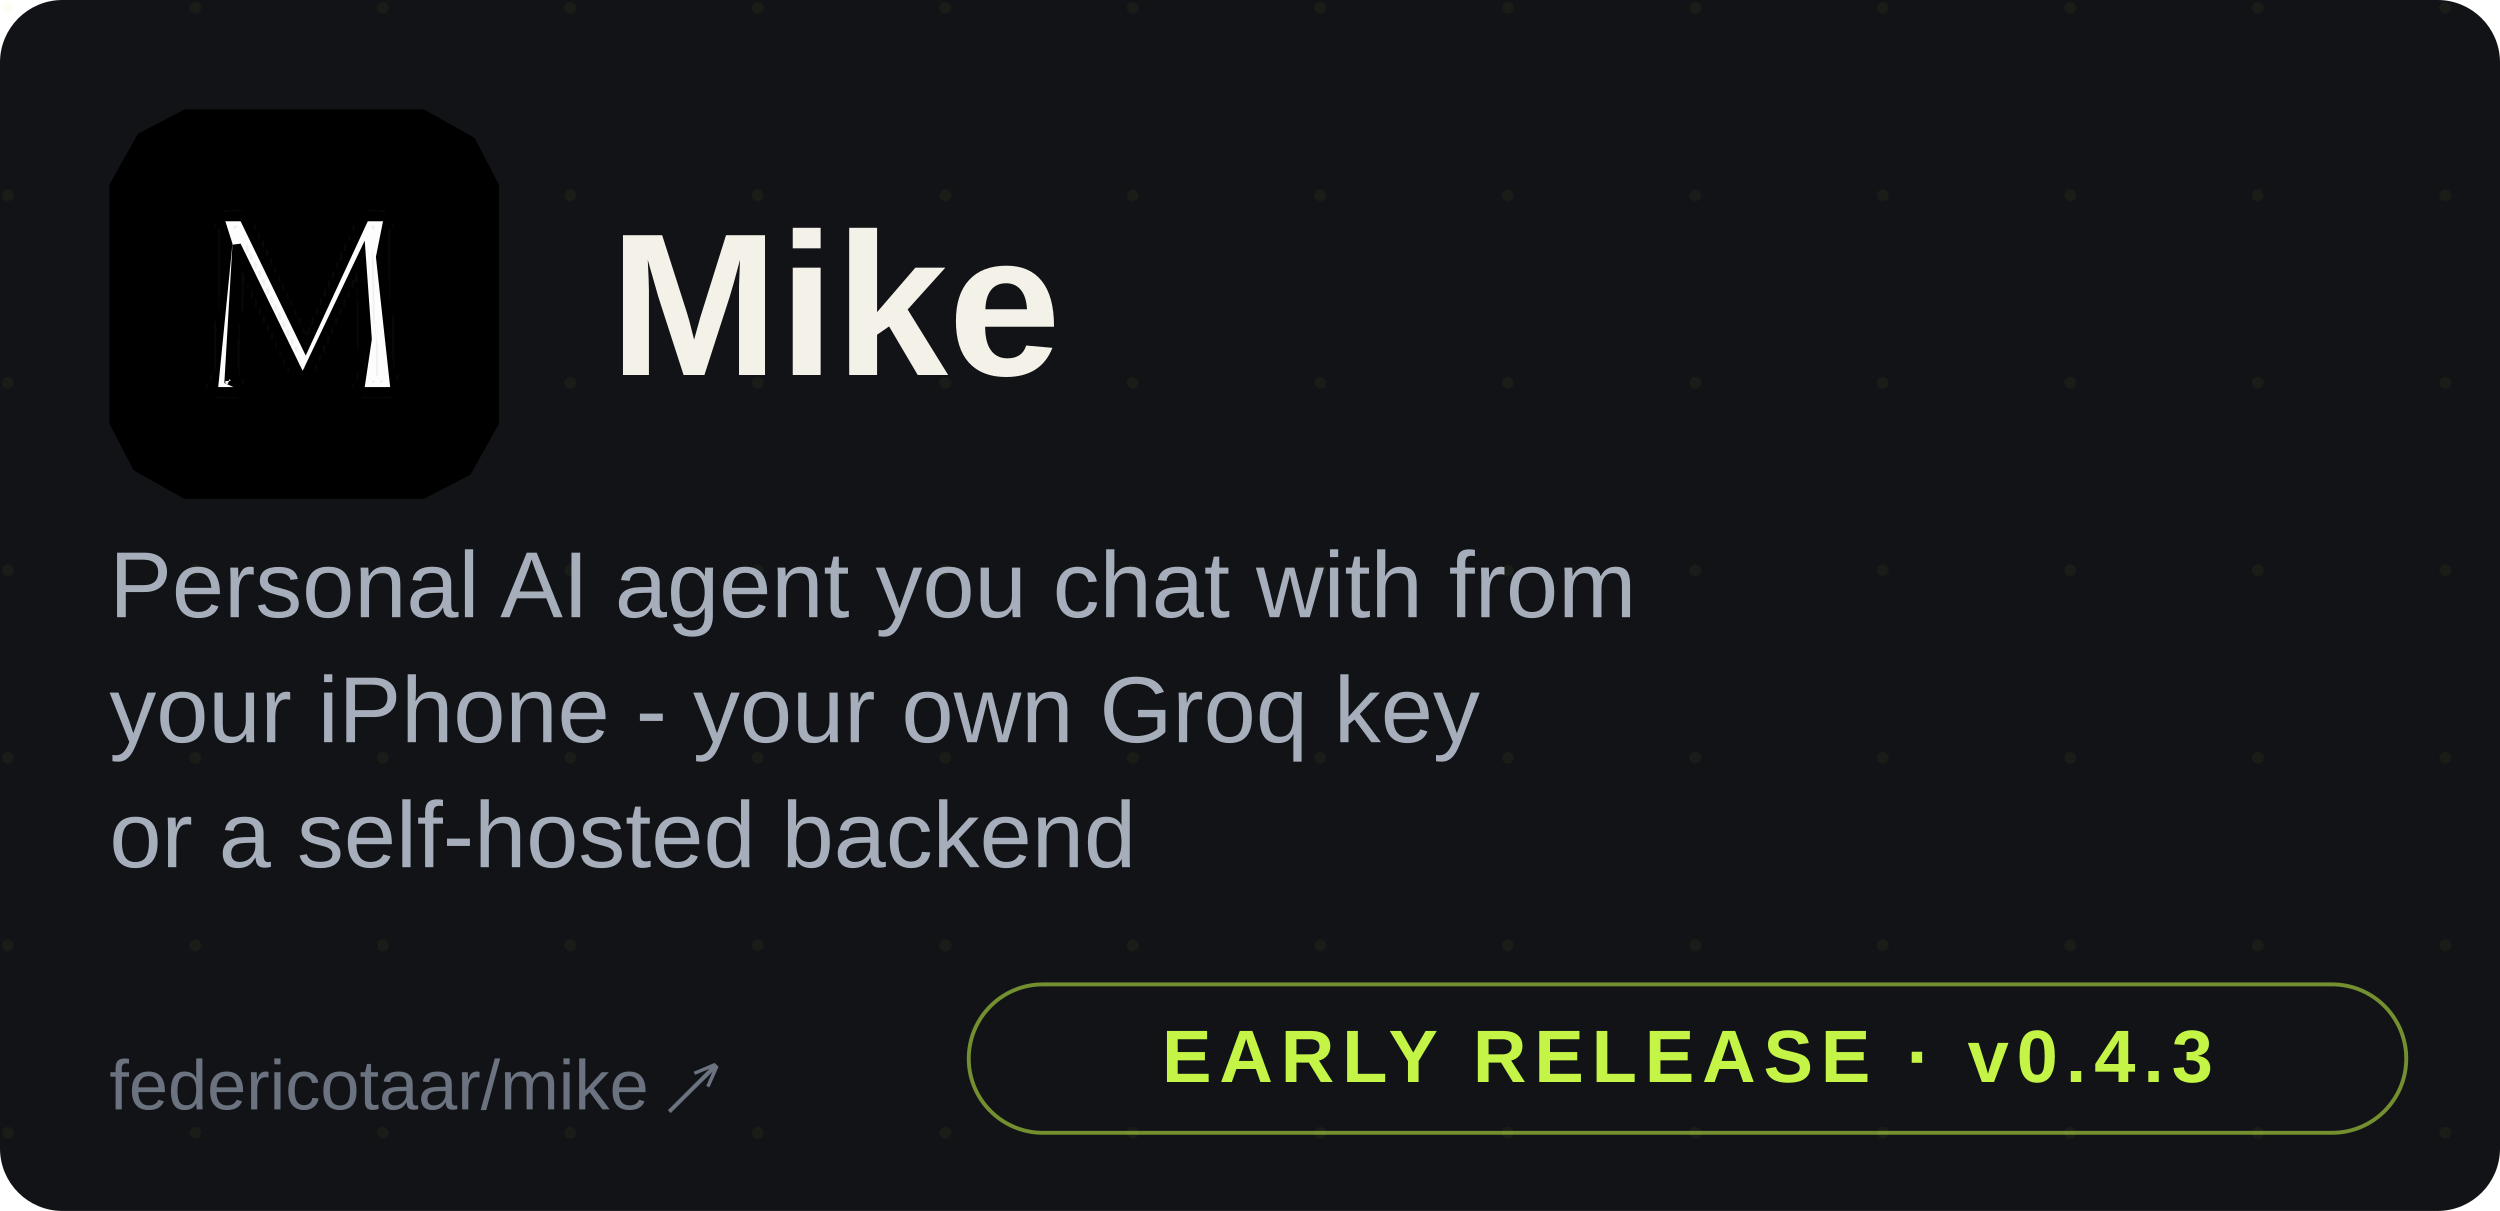
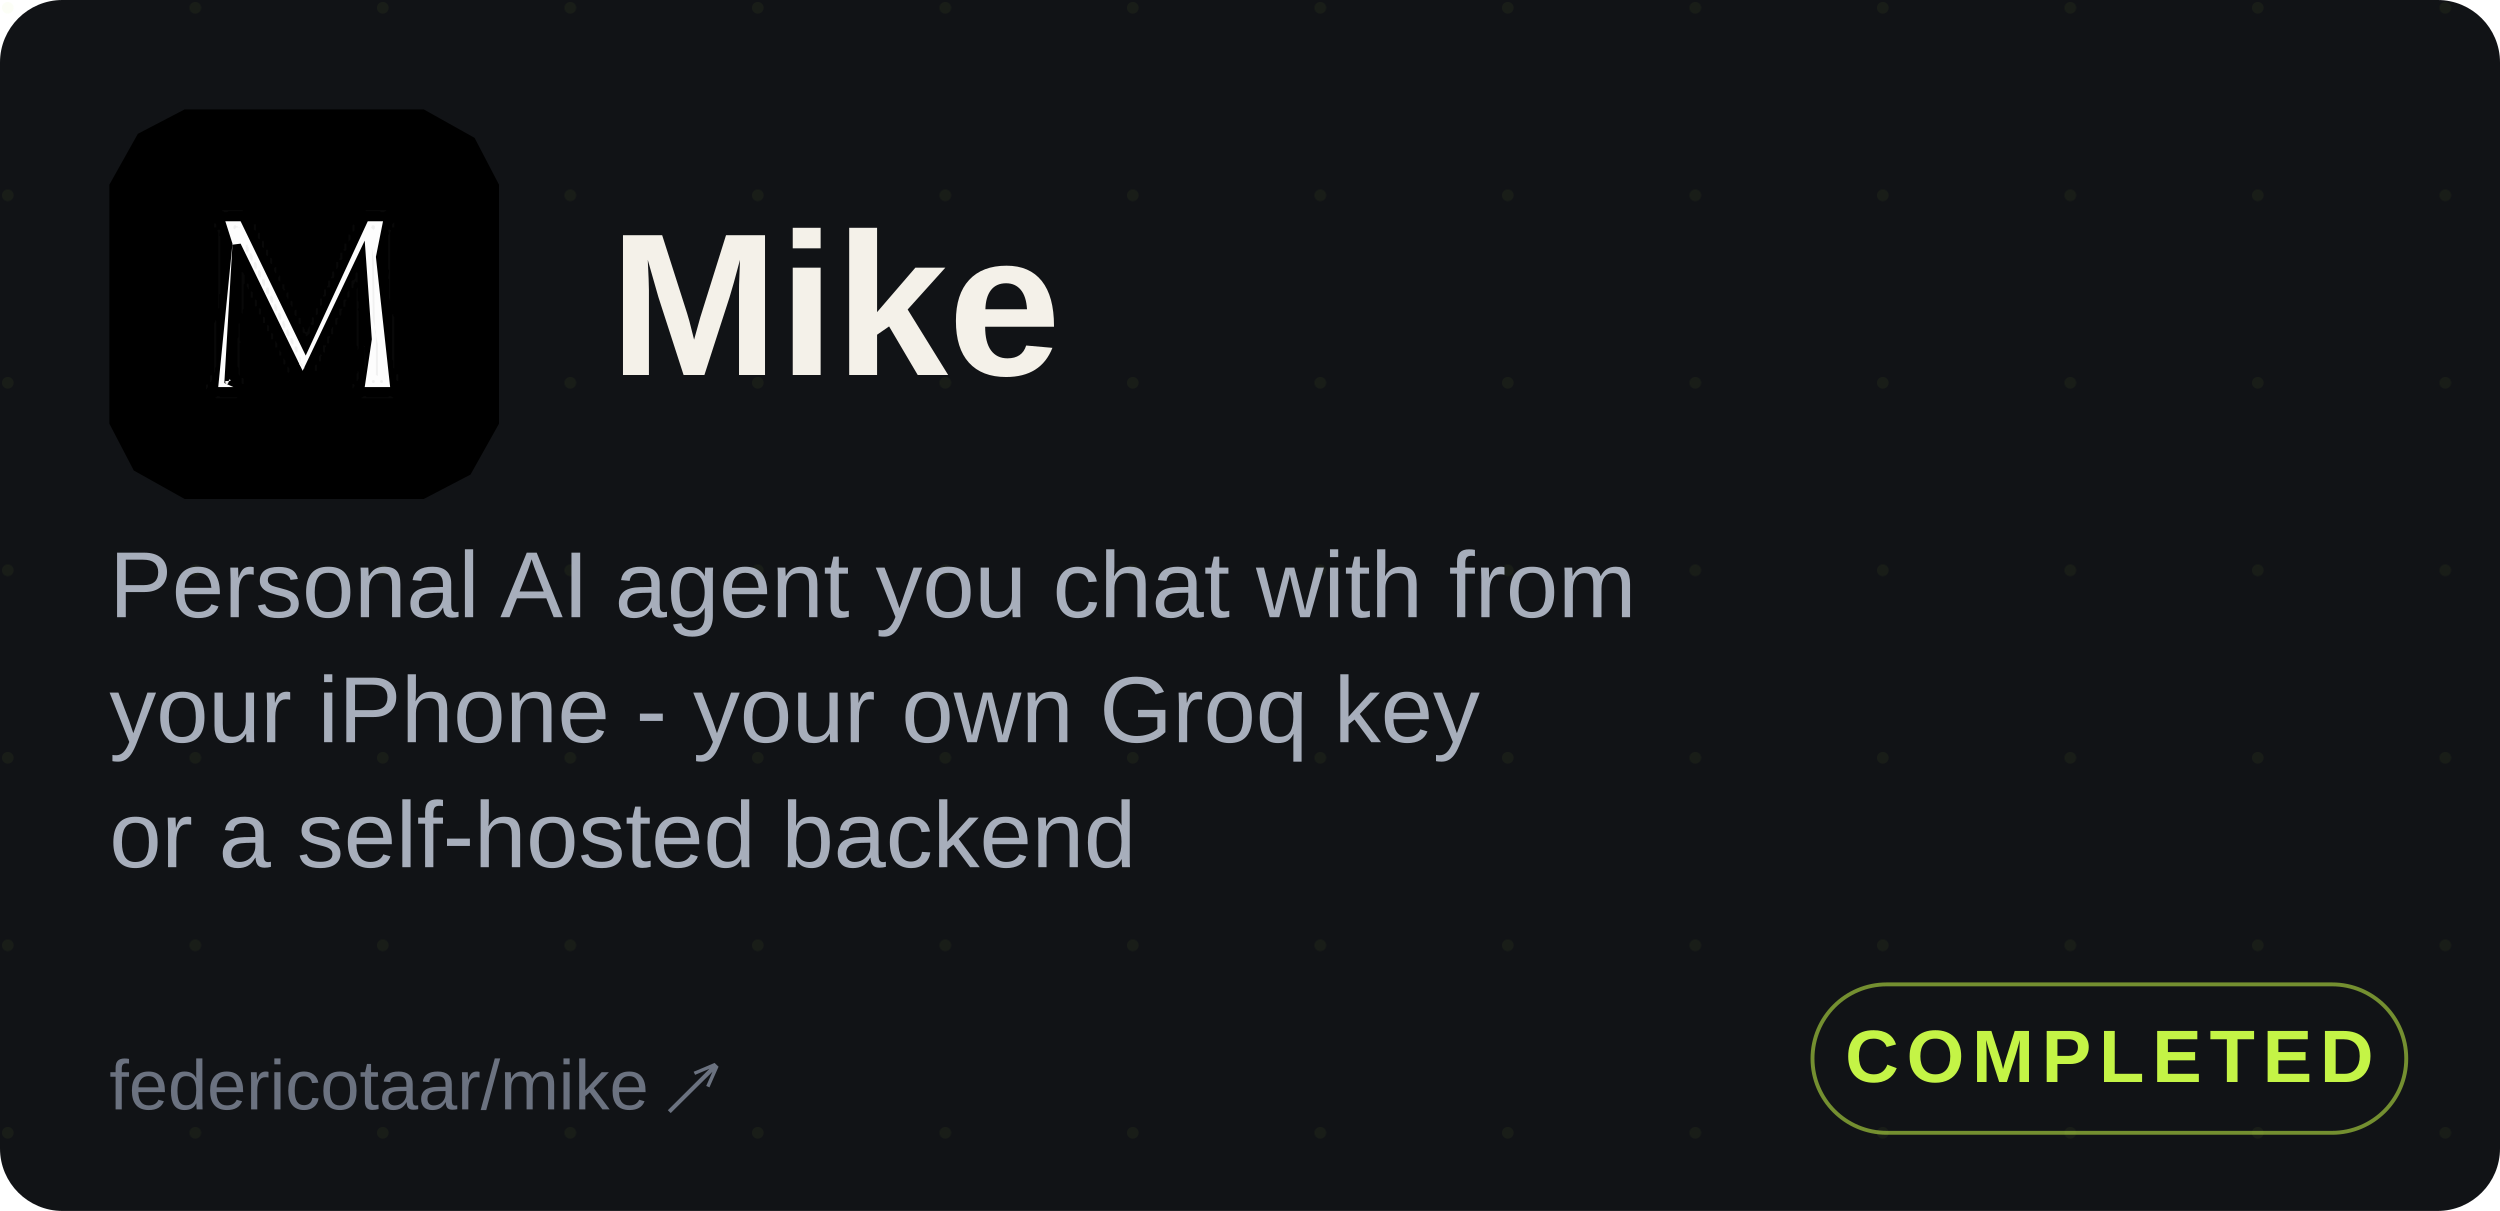
<svg xmlns="http://www.w3.org/2000/svg" width="640" height="310" viewBox="0 0 640 310">
  <style>
    .t { font-family: 'Segoe UI', 'Helvetica Neue', Arial, sans-serif; }
    .name { font-size: 52px; font-weight: 700; fill: #F4F1E9; }
    .desc { font-size: 24px; fill: #A7AEBB; }
    .pill { font-size: 19px; font-weight: 600; fill: #C4F446; letter-spacing: 2px; }
    .repo { font-size: 18px; fill: #6B7280; }
  </style>
  <defs>
    <pattern id="dots" width="48" height="48" patternUnits="userSpaceOnUse">
      <circle cx="2" cy="2" r="1.5" fill="#C4F446" opacity="0.05" />
    </pattern>
  </defs>
  <rect width="640" height="310" rx="16" fill="#111316" />
  <rect width="640" height="310" fill="url(#dots)" />
  <g transform="translate(28,28) scale(1.0417)">
    <path fill="#000000" d="M7.00,6.00 L0.00,18.50 L0.00,77.25 L6.00,88.75 L18.50,95.75 L77.25,95.75 L88.75,89.75 L95.75,77.25 L95.75,18.50 L89.75,7.00 L77.25,0.00 L18.50,0.00 Z" />
    <path fill="#000000" d="M61.75,70.75 L62.50,70.25 L63.00,70.25 L63.25,70.50 L68.50,70.50 L68.75,70.25 L69.25,70.25 L69.50,70.50 L69.75,70.50 L70.00,70.75 L70.00,71.00 L69.75,71.25 L62.00,71.25 L61.75,71.00 Z" />
    <path fill="#000000" d="M25.75,70.75 L26.00,70.50 L26.25,70.50 L26.50,70.25 L27.00,70.25 L27.25,70.50 L31.50,70.50 L31.75,70.75 L31.25,71.25 L26.25,71.25 Z" />
    <path fill="#000000" d="M33.75,67.75 L34.00,67.75 L34.25,68.00 L34.25,68.75 L34.00,69.00 L33.75,69.00 L33.25,68.50 L33.25,68.25 Z" />
    <path fill="#000000" d="M71.75,67.25 L72.00,67.25 L72.25,67.50 L72.25,68.50 L72.00,68.75 L71.75,68.75 L71.50,68.50 L71.50,67.50 Z" />
    <path fill="#000000" d="M59.75,67.25 L60.00,67.25 L60.50,67.75 L60.50,68.00 L60.25,68.25 L60.25,68.50 L60.00,68.75 L59.75,68.75 L59.50,68.50 L59.50,67.50 Z" />
    <path fill="#000000" d="M24.00,67.25 L24.50,67.75 L24.50,68.25 L24.25,68.50 L24.25,68.75 L24.00,69.00 L23.75,69.00 L23.50,68.75 L23.50,67.75 Z" />
    <path fill="#000000" d="M32.50,65.75 L32.75,65.75 L33.25,66.25 L33.25,67.50 L33.00,67.75 L32.75,67.75 L32.25,67.25 L32.25,66.00 Z" />
    <path fill="#000000" d="M25.00,65.00 L25.50,65.50 L25.50,66.50 L25.25,66.75 L25.25,67.00 L25.00,67.25 L24.75,67.25 L24.50,67.00 L24.50,65.50 Z" />
    <path fill="#000000" d="M70.75,64.75 L71.25,65.25 L71.25,66.75 L71.00,67.00 L70.75,67.00 L70.25,66.50 L70.25,65.25 Z" />
    <path fill="#000000" d="M49.50,64.75 L49.75,64.50 L50.00,64.50 L50.25,64.75 L50.25,65.25 L50.00,65.50 L49.75,65.50 L49.50,65.25 Z" />
    <path fill="#000000" d="M61.00,64.00 L61.50,64.50 L61.50,66.25 L61.25,66.50 L61.25,66.75 L61.00,67.00 L60.75,67.00 L60.50,66.75 L60.50,65.00 L60.75,64.75 L60.75,64.25 Z" />
    <path fill="#000000" d="M43.75,63.00 L44.00,63.00 L44.25,63.25 L44.25,63.50 L44.50,63.75 L44.50,64.50 L44.00,65.00 L43.50,64.50 L43.50,63.25 Z" />
    <path fill="#000000" d="M50.75,62.50 L51.00,62.50 L51.25,62.75 L51.25,64.25 L51.00,64.50 L50.50,64.50 L50.25,64.25 L50.25,63.00 Z" />
    <path fill="#000000" d="M42.75,61.00 L43.00,61.00 L43.25,61.25 L43.25,61.50 L43.50,61.75 L43.50,62.50 L43.00,63.00 L42.50,62.50 L42.50,61.25 Z" />
    <path fill="#000000" d="M52.00,60.00 L52.50,60.50 L52.25,60.75 L52.25,61.75 L51.75,62.25 L51.25,61.75 L51.25,60.75 L51.50,60.50 L51.50,60.25 L51.75,60.00 Z" />
    <path fill="#000000" d="M41.75,59.00 L42.00,59.00 L42.25,59.25 L42.25,59.50 L42.50,59.75 L42.50,60.50 L42.25,60.75 L41.75,60.75 L41.50,60.50 L41.50,59.25 Z" />
    <path fill="#000000" d="M52.50,57.75 L53.25,57.75 L53.50,58.00 L53.50,58.25 L53.25,58.50 L53.25,59.75 L53.00,60.00 L52.75,60.00 L52.25,59.50 L52.25,58.00 Z" />
    <path fill="#000000" d="M40.75,56.75 L41.00,56.75 L41.25,57.00 L41.25,57.25 L41.50,57.50 L41.50,58.50 L41.25,58.75 L40.75,58.75 L40.50,58.50 L40.50,57.00 Z" />
    <path fill="#000000" d="M53.75,55.50 L54.25,55.50 L54.50,55.75 L54.50,56.00 L54.25,56.25 L54.25,57.50 L54.00,57.75 L53.50,57.75 L53.25,57.50 L53.25,56.00 Z" />
    <path fill="#000000" d="M39.75,54.75 L40.00,54.75 L40.50,55.25 L40.50,56.50 L40.25,56.75 L39.75,56.75 L39.50,56.50 L39.50,55.00 Z" />
    <path fill="#000000" d="M54.75,53.25 L55.00,53.25 L55.25,53.50 L55.25,55.25 L55.00,55.50 L54.50,55.50 L54.25,55.25 L54.25,54.00 L54.50,53.75 L54.50,53.50 Z" />
    <path fill="#000000" d="M49.25,53.00 L49.50,53.25 L49.50,55.00 L48.50,56.00 L48.25,56.00 L48.00,55.75 L48.00,55.25 L47.75,55.25 L47.25,54.75 L47.25,53.50 L47.50,53.25 L47.75,53.25 L48.00,53.50 L48.00,53.75 L48.25,54.00 L48.25,54.50 L48.50,54.50 L48.50,54.00 L48.75,53.75 L48.75,53.50 Z" />
    <path fill="#000000" d="M38.75,52.75 L39.00,52.75 L39.50,53.25 L39.50,54.50 L39.25,54.75 L38.75,54.75 L38.50,54.50 L38.50,53.00 Z" />
    <path fill="#000000" d="M32.00,52.25 L32.25,52.50 L32.25,56.75 L32.50,57.00 L32.25,57.50 L32.25,65.50 L32.00,65.75 L31.50,65.00 L31.50,63.50 L31.25,63.25 L31.25,56.25 L31.50,56.00 L31.50,52.75 Z" />
    <path fill="#000000" d="M56.25,51.00 L56.50,51.25 L56.50,51.50 L56.25,51.75 L56.25,52.75 L55.75,53.25 L55.25,52.75 L55.25,51.50 L55.75,51.00 Z" />
    <path fill="#000000" d="M46.50,51.00 L47.00,51.00 L47.25,51.25 L47.25,52.75 L47.00,53.00 L46.75,53.00 L46.25,52.50 L46.25,51.25 Z" />
    <path fill="#000000" d="M50.00,50.75 L50.50,51.25 L50.50,52.75 L50.00,53.25 L49.75,53.25 L49.25,52.75 L49.25,52.50 L49.50,52.25 L49.50,51.25 Z" />
    <path fill="#000000" d="M37.75,50.75 L38.00,50.75 L38.50,51.25 L38.50,52.50 L38.25,52.75 L37.75,52.75 L37.50,52.50 L37.50,51.00 Z" />
    <path fill="#000000" d="M26.00,50.75 L26.50,52.00 L26.50,63.25 L26.25,63.50 L26.25,64.50 L25.75,65.00 L25.50,64.75 L25.50,52.50 L25.75,52.25 L25.75,51.00 Z" />
    <path fill="#000000" d="M69.75,49.50 L70.00,49.75 L70.00,50.75 L70.25,51.00 L70.25,63.75 L70.00,64.00 L69.50,63.50 L69.50,61.75 L69.25,61.50 L69.25,50.50 Z" />
    <path fill="#000000" d="M45.75,49.00 L46.00,49.00 L46.25,49.25 L46.25,50.75 L46.00,51.00 L45.75,51.00 L45.25,50.50 L45.25,49.50 Z" />
    <path fill="#000000" d="M57.25,48.75 L57.50,49.00 L57.50,49.25 L57.25,49.50 L57.25,50.50 L56.75,51.00 L56.25,50.50 L56.25,49.00 L56.50,48.75 Z" />
    <path fill="#000000" d="M51.00,48.50 L51.50,49.00 L51.50,50.25 L51.00,50.75 L50.75,50.75 L50.50,50.50 L50.50,49.00 Z" />
    <path fill="#000000" d="M36.75,48.50 L37.00,48.75 L37.25,48.75 L37.50,49.00 L37.50,50.25 L37.00,50.75 L36.50,50.25 L36.50,48.75 Z" />
    <path fill="#000000" d="M44.75,46.75 L45.25,47.25 L45.25,48.50 L45.00,48.75 L44.75,48.75 L44.50,48.50 L44.50,48.25 L44.25,48.00 L44.25,47.25 Z" />
    <path fill="#000000" d="M57.75,46.50 L58.25,46.50 L58.50,46.75 L58.50,47.00 L58.25,47.25 L58.25,48.50 L58.00,48.75 L57.50,48.75 L57.25,48.50 L57.25,47.00 Z" />
    <path fill="#000000" d="M35.75,46.50 L36.00,46.50 L36.50,47.00 L36.50,48.25 L36.00,48.75 L35.50,48.25 L35.50,46.75 Z" />
    <path fill="#000000" d="M51.75,46.25 L52.25,46.25 L52.50,46.50 L52.50,48.00 L52.00,48.50 L51.75,48.50 L51.50,48.25 L51.50,46.50 Z" />
    <path fill="#000000" d="M43.75,44.75 L44.00,44.75 L44.25,45.00 L44.25,46.50 L44.00,46.75 L43.75,46.75 L43.50,46.50 L43.50,46.25 L43.25,46.00 L43.25,45.25 Z" />
    <path fill="#000000" d="M34.75,44.50 L35.00,44.50 L35.50,45.00 L35.50,46.25 L35.25,46.50 L34.75,46.50 L34.50,46.25 L34.50,44.75 Z" />
    <path fill="#000000" d="M59.00,44.25 L59.25,44.50 L59.25,46.00 L58.75,46.50 L58.50,46.50 L58.25,46.25 L58.25,45.00 L58.50,44.75 L58.50,44.50 L58.75,44.25 Z" />
    <path fill="#000000" d="M52.75,44.00 L53.25,44.00 L53.50,44.25 L53.50,45.75 L53.00,46.25 L52.50,46.25 L52.25,46.00 L52.25,45.75 L52.50,45.50 L52.50,44.25 Z" />
    <path fill="#000000" d="M61.00,43.50 L61.25,43.75 L61.25,47.00 L61.50,47.25 L61.50,48.75 L61.25,49.00 L61.50,49.50 L61.50,58.75 L61.00,59.50 L60.50,58.00 L60.50,44.25 Z" />
    <path fill="#000000" d="M42.50,42.75 L43.00,42.75 L43.25,43.00 L43.25,44.00 L43.50,44.25 L43.00,44.75 L42.75,44.75 L42.50,44.50 L42.50,44.25 L42.25,44.00 L42.25,43.00 Z" />
    <path fill="#000000" d="M34.00,42.50 L34.50,43.00 L34.50,44.25 L34.25,44.50 L33.75,44.00 L33.75,43.75 L33.50,43.50 L33.50,43.00 Z" />
    <path fill="#000000" d="M54.00,41.75 L54.50,42.25 L54.50,43.75 L54.25,44.00 L53.50,44.00 L53.25,43.75 L53.25,43.50 L53.50,43.25 L53.50,42.25 Z" />
    <path fill="#000000" d="M41.75,40.50 L42.25,41.00 L42.25,42.25 L42.00,42.50 L41.75,42.50 L41.25,42.00 L41.25,41.25 L41.50,41.00 L41.50,40.75 Z" />
    <path fill="#000000" d="M60.75,39.75 L61.25,40.25 L61.25,42.50 L61.00,42.75 L60.75,42.75 L60.50,42.50 L60.50,42.75 L60.25,43.00 L60.25,43.75 L59.75,44.25 L59.25,43.75 L59.25,42.25 L59.75,41.75 L60.00,41.75 L60.25,41.50 L60.25,40.25 Z" />
    <path fill="#000000" d="M32.50,39.75 L32.75,39.75 L33.50,40.75 L33.50,42.75 L33.25,43.00 L33.25,49.00 L33.00,49.25 L33.00,50.50 L32.75,50.75 L32.25,50.00 L32.25,40.00 Z" />
    <path fill="#000000" d="M55.00,39.50 L55.50,40.00 L55.50,41.25 L55.00,41.75 L54.50,41.75 L54.25,41.50 L54.25,41.25 L54.50,41.00 L54.50,40.00 Z" />
    <path fill="#000000" d="M40.75,38.50 L41.00,38.50 L41.25,38.75 L41.25,40.25 L41.00,40.50 L40.75,40.50 L40.50,40.25 L40.50,40.00 L40.25,39.75 L40.25,39.00 Z" />
    <path fill="#000000" d="M55.75,37.25 L56.25,37.25 L56.50,37.50 L56.50,38.75 L56.25,39.00 L56.25,39.25 L56.00,39.50 L55.75,39.50 L55.50,39.25 L55.50,37.50 Z" />
    <path fill="#000000" d="M39.50,36.25 L39.75,36.25 L40.25,36.75 L40.25,38.00 L40.00,38.25 L39.75,38.25 L39.25,37.75 L39.25,36.50 Z" />
    <path fill="#000000" d="M56.75,35.00 L57.25,35.00 L57.50,35.25 L57.50,36.75 L57.00,37.25 L56.50,37.25 L56.25,37.00 L56.25,36.75 L56.50,36.50 L56.50,35.25 Z" />
    <path fill="#000000" d="M38.50,34.25 L39.00,34.25 L39.25,34.50 L39.25,36.00 L39.00,36.25 L38.75,36.25 L38.25,35.75 L38.25,34.50 Z" />
    <path fill="#000000" d="M57.75,32.75 L58.25,32.75 L58.50,33.00 L58.50,34.50 L58.00,35.00 L57.75,35.00 L57.25,34.50 L57.50,34.25 L57.50,33.00 Z" />
    <path fill="#000000" d="M37.75,32.00 L38.25,32.50 L38.25,34.00 L38.00,34.25 L37.75,34.25 L37.25,33.75 L37.25,32.50 Z" />
    <path fill="#000000" d="M59.00,30.50 L59.50,31.00 L59.50,32.00 L58.75,32.75 L58.50,32.50 L58.50,30.75 L58.75,30.50 Z" />
    <path fill="#000000" d="M36.75,30.00 L37.25,30.50 L37.25,32.00 L37.00,32.25 L36.75,32.00 L36.50,32.00 L36.25,31.75 L36.25,30.50 Z" />
    <path fill="#000000" d="M68.75,29.25 L69.50,29.75 L69.25,30.25 L69.25,47.25 L69.00,47.50 L68.50,46.25 L68.50,41.75 L68.25,41.50 L68.25,40.25 L68.50,40.00 L68.25,39.25 L68.25,31.00 L68.50,30.75 L68.25,29.75 Z" />
    <path fill="#000000" d="M27.00,29.25 L27.50,29.75 L27.25,30.50 L27.50,31.25 L27.50,45.25 L27.25,45.50 L27.25,48.75 L26.75,49.25 L26.50,49.00 L26.50,30.25 L26.25,29.75 Z" />
    <path fill="#000000" d="M60.00,28.00 L60.50,28.50 L60.50,29.75 L60.00,30.25 L59.75,30.25 L59.50,30.00 L59.50,28.50 Z" />
    <path fill="#000000" d="M35.50,28.00 L36.00,28.00 L36.25,28.25 L36.25,29.75 L36.00,30.00 L35.75,30.00 L35.25,29.50 L35.25,28.25 Z" />
    <path fill="#000000" d="M25.75,27.75 L26.00,27.75 L26.50,28.25 L26.50,29.00 L26.25,29.25 L25.75,29.25 L25.50,29.00 L25.50,28.00 Z" />
    <path fill="#000000" d="M70.00,27.50 L70.25,27.75 L70.25,29.00 L70.00,29.25 L69.50,29.25 L69.25,29.00 L69.25,28.25 Z" />
    <path fill="#000000" d="M61.00,26.75 L61.25,27.00 L61.25,27.25 L61.50,27.50 L61.50,27.75 L61.25,28.00 L61.00,28.00 L60.75,28.25 L60.50,28.00 L60.50,27.00 L60.75,26.75 Z" />
    <path fill="#000000" d="M34.75,26.75 L35.00,26.75 L35.25,27.00 L35.25,27.75 L35.00,28.00 L34.75,28.00 L34.25,27.50 L34.50,27.25 L34.50,27.00 Z" />
    <path fill="#000000" d="M26.50,26.25 L33.50,26.75 L48.50,58.25 L62.25,26.75 L69.00,26.00 L67.50,43.25 L71.00,69.75 L60.75,69.50 L61.50,36.00 L46.75,66.25 L31.50,35.50 L30.50,64.00 L32.50,69.00 L25.25,69.75 L28.25,44.25 Z" />
    <path fill="#000000" d="M62.75,24.75 L63.00,24.50 L68.00,24.50 L68.25,24.75 L68.25,25.00 L68.00,25.25 L67.75,25.25 L67.50,25.50 L66.75,25.50 L66.50,25.25 L63.00,25.25 L62.75,25.00 Z" />
    <path fill="#000000" d="M27.50,24.75 L27.75,24.50 L32.75,24.50 L33.00,24.75 L33.00,25.00 L32.75,25.25 L29.25,25.25 L29.00,25.50 L28.25,25.50 L28.00,25.25 L27.75,25.25 L27.50,25.00 Z" />
    <path fill="#FDFDFD" d="M28.50,27.50 L30.25,33.00 L26.75,68.25 L30.50,68.25 L28.25,67.25 L30.25,33.25 L32.25,33.00 L47.50,64.25 L62.75,32.25 L64.50,56.50 L62.75,68.25 L69.00,68.25 L65.50,36.25 L67.25,27.50 L63.50,27.50 L48.25,60.50 L32.25,27.50 Z" />
    <path fill="#FDFDFD" d="M66.75,66.25 L67.00,66.25 L67.50,66.75 L67.50,67.00 L67.00,67.50 L66.75,67.50 L66.25,67.00 L66.25,66.75 Z" />
    <path fill="#FDFDFD" d="M64.75,66.25 L65.00,66.25 L65.50,66.75 L65.50,67.00 L65.00,67.50 L64.75,67.50 L64.25,67.00 L64.25,66.75 Z" />
    <path fill="#FDFDFD" d="M46.75,60.50 L47.25,61.00 L47.25,62.25 L47.75,62.75 L47.75,63.25 L47.50,63.50 L46.75,62.75 L46.75,62.25 L46.50,62.00 L46.50,60.75 Z" />
    <path fill="#FDFDFD" d="M45.50,58.00 L46.00,58.00 L46.50,58.50 L46.50,59.50 L46.00,60.00 L45.75,60.00 L45.50,59.75 L45.50,59.25 L45.25,59.00 L45.25,58.25 Z" />
    <path fill="#FDFDFD" d="M44.50,56.00 L45.00,56.00 L45.25,56.25 L45.25,56.50 L45.50,56.75 L45.50,57.75 L45.25,58.00 L44.75,58.00 L44.50,57.75 L44.50,57.50 L44.25,57.25 L44.25,56.25 Z" />
    <path fill="#FDFDFD" d="M65.50,54.50 L65.75,54.75 L65.75,55.75 L66.00,56.00 L66.00,57.50 L66.25,57.75 L66.25,63.50 L66.50,63.75 L66.50,65.25 L66.00,65.75 L65.75,65.75 L65.25,65.25 L65.25,54.75 Z" />
    <path fill="#FDFDFD" d="M43.75,53.75 L44.25,54.25 L44.25,54.50 L44.50,54.75 L44.50,55.75 L44.25,56.00 L43.75,56.00 L43.50,55.75 L43.50,55.50 L43.25,55.25 L43.25,54.25 Z" />
    <path fill="#FDFDFD" d="M42.75,51.75 L43.00,51.75 L43.25,52.00 L43.25,52.50 L43.50,52.75 L43.50,53.50 L43.00,54.00 L42.75,54.00 L42.50,53.75 L42.50,53.25 L42.25,53.00 L42.25,52.25 Z" />
    <path fill="#FDFDFD" d="M41.50,49.75 L42.00,49.75 L42.25,50.00 L42.25,50.25 L42.50,50.50 L42.50,51.50 L42.00,52.00 L41.50,51.50 L41.50,51.25 L41.25,51.00 L41.25,50.00 Z" />
    <path fill="#FDFDFD" d="M40.75,47.50 L41.25,48.00 L41.25,48.25 L41.50,48.50 L41.50,49.50 L41.25,49.75 L40.75,49.75 L40.50,49.50 L40.50,49.25 L40.25,49.00 L40.25,48.00 Z" />
    <path fill="#FDFDFD" d="M39.75,45.50 L40.00,45.50 L40.25,45.75 L40.25,46.00 L40.50,46.25 L40.50,47.50 L40.25,47.75 L39.75,47.75 L39.50,47.50 L39.50,47.25 L39.25,47.00 L39.25,46.00 Z" />
    <path fill="#FDFDFD" d="M38.75,43.50 L39.00,43.50 L39.50,44.00 L39.50,45.25 L39.00,45.75 L38.75,45.75 L38.50,45.50 L38.50,45.25 L38.25,45.00 L38.25,44.00 Z" />
    <path fill="#FDFDFD" d="M37.50,41.50 L38.00,41.50 L38.50,42.00 L38.50,43.25 L38.00,43.75 L37.50,43.25 L37.50,43.00 L37.25,42.75 L37.25,41.75 Z" />
    <path fill="#FDFDFD" d="M36.75,39.25 L37.00,39.25 L37.25,39.50 L37.25,39.75 L37.50,40.00 L37.50,41.25 L37.25,41.50 L36.75,41.50 L36.50,41.25 L36.50,41.00 L36.25,40.75 L36.25,39.75 Z" />
    <path fill="#FDFDFD" d="M35.75,37.25 L36.00,37.25 L36.25,37.50 L36.25,37.75 L36.50,38.00 L36.50,39.00 L36.00,39.50 L35.75,39.50 L35.50,39.25 L35.50,39.00 L35.25,38.75 L35.25,37.75 Z" />
    <path fill="#FDFDFD" d="M34.75,35.00 L35.25,35.50 L35.25,35.75 L35.50,36.00 L35.50,37.00 L35.00,37.50 L34.25,36.75 L34.25,35.50 Z" />
    <path fill="#FDFDFD" d="M64.50,33.50 L65.00,33.75 L65.00,37.00 L65.25,37.25 L65.25,45.50 L65.50,45.75 L65.50,54.50 L65.25,54.75 L64.50,51.50 L64.50,43.25 L64.25,43.00 L64.25,33.75 Z" />
    <path fill="#FDFDFD" d="M33.75,33.00 L34.00,33.00 L34.25,33.25 L34.25,33.75 L34.50,34.00 L34.50,34.75 L34.25,35.00 L34.25,35.25 L34.00,35.50 L33.75,35.50 L33.50,35.25 L33.50,35.00 L33.25,34.75 L33.25,33.50 Z" />
    <path fill="#FDFDFD" d="M33.00,31.25 L33.25,31.50 L33.25,32.25 L33.00,32.50 L32.75,32.25 L32.75,31.50 Z" />
    <path fill="#FDFDFD" d="M63.75,29.75 L64.25,30.25 L64.00,30.50 L64.00,30.75 L63.75,31.00 L63.50,30.75 L63.50,30.00 Z" />
    <path fill="#FDFDFD" d="M64.50,28.25 L65.00,28.25 L65.50,28.75 L65.50,29.25 L65.25,29.50 L65.25,30.00 L65.00,30.25 L64.75,30.00 L64.75,29.75 L64.00,29.00 L64.25,28.75 L64.25,28.50 Z" />
    <path fill="#FDFDFD" d="M30.75,28.25 L31.00,28.25 L31.25,28.50 L31.50,28.50 L31.75,28.75 L32.00,28.75 L32.25,29.00 L32.25,30.25 L32.00,30.50 L31.75,30.25 L31.75,29.25 L31.25,29.25 L31.00,29.50 L31.00,29.75 L30.75,30.00 L30.50,29.75 L30.50,29.50 L30.25,29.25 L30.25,28.75 Z" />
    <path fill="#080808" d="M62.00,70.75 L62.00,71.00 L69.75,71.00 L69.75,70.75 L69.50,70.75 L69.25,70.50 L68.75,70.50 L68.50,70.75 L63.25,70.75 L63.00,70.50 L62.50,70.50 L62.25,70.75 Z" />
    <path fill="#080808" d="M26.00,70.75 L26.25,71.00 L31.25,71.00 L31.50,70.75 L27.25,70.75 L27.00,70.50 L26.50,70.50 L26.25,70.75 Z" />
    <path fill="#080808" d="M59.75,67.50 L59.75,68.50 L60.00,68.50 L60.00,68.25 L60.25,68.00 L60.25,67.75 L60.00,67.50 Z" />
    <path fill="#080808" d="M24.00,67.50 L23.75,67.75 L23.75,68.75 L24.00,68.75 L24.00,68.50 L24.25,68.25 L24.25,67.75 Z" />
    <path fill="#080808" d="M32.50,66.00 L32.50,67.25 L32.75,67.50 L33.00,67.50 L33.00,66.25 L32.75,66.00 Z" />
    <path fill="#080808" d="M25.00,65.25 L24.75,65.50 L24.75,67.00 L25.00,67.00 L25.00,66.75 L25.25,66.50 L25.25,65.50 Z" />
    <path fill="#080808" d="M70.75,65.00 L70.50,65.25 L70.50,66.50 L70.75,66.75 L71.00,66.75 L71.00,65.25 Z" />
    <path fill="#080808" d="M61.00,64.25 L61.00,64.75 L60.75,65.00 L60.75,66.75 L61.00,66.75 L61.00,66.50 L61.25,66.25 L61.25,64.50 Z" />
    <path fill="#080808" d="M43.75,63.25 L43.75,64.50 L44.00,64.75 L44.25,64.50 L44.25,63.75 L44.00,63.50 L44.00,63.25 Z" />
    <path fill="#080808" d="M51.00,62.75 L50.75,62.75 L50.50,63.00 L50.50,64.25 L51.00,64.25 Z" />
    <path fill="#080808" d="M42.75,61.25 L42.75,62.50 L43.00,62.75 L43.25,62.50 L43.25,61.75 L43.00,61.50 L43.00,61.25 Z" />
    <path fill="#080808" d="M52.00,60.25 L51.75,60.25 L51.75,60.50 L51.50,60.75 L51.50,61.75 L51.75,62.00 L52.00,61.75 L52.00,60.75 L52.25,60.50 Z" />
    <path fill="#080808" d="M41.75,59.25 L41.75,60.50 L42.25,60.50 L42.25,59.75 L42.00,59.50 L42.00,59.25 Z" />
    <path fill="#080808" d="M52.50,58.00 L52.50,59.50 L52.75,59.75 L53.00,59.75 L53.00,58.50 L53.25,58.25 L53.25,58.00 Z" />
    <path fill="#080808" d="M40.75,57.00 L40.75,58.50 L41.25,58.50 L41.25,57.50 L41.00,57.25 L41.00,57.00 Z" />
    <path fill="#080808" d="M54.25,55.75 L53.75,55.75 L53.50,56.00 L53.50,57.50 L54.00,57.50 L54.00,56.25 L54.25,56.00 Z" />
    <path fill="#080808" d="M39.75,55.00 L39.75,56.50 L40.25,56.50 L40.25,55.25 L40.00,55.00 Z" />
    <path fill="#080808" d="M55.00,53.50 L54.75,53.50 L54.75,53.75 L54.50,54.00 L54.50,55.25 L55.00,55.25 Z" />
    <path fill="#080808" d="M49.25,53.25 L49.00,53.50 L49.00,53.75 L48.75,54.00 L48.75,54.50 L48.50,54.75 L48.25,54.75 L48.00,54.50 L48.00,54.00 L47.75,53.75 L47.75,53.50 L47.50,53.50 L47.50,54.75 L47.75,55.00 L48.00,55.00 L48.25,55.25 L48.25,55.75 L48.50,55.75 L49.25,55.00 Z" />
    <path fill="#080808" d="M38.75,53.00 L38.75,54.50 L39.25,54.50 L39.25,53.25 L39.00,53.00 Z" />
    <path fill="#080808" d="M32.00,52.50 L31.75,52.75 L31.75,56.00 L31.50,56.25 L31.50,63.25 L31.75,63.50 L31.75,65.00 L32.00,65.50 L32.00,57.50 L32.25,57.25 L32.00,56.75 Z" />
    <path fill="#080808" d="M56.25,51.25 L55.75,51.25 L55.50,51.50 L55.50,52.75 L55.75,53.00 L56.00,52.75 L56.00,51.75 L56.25,51.50 Z" />
    <path fill="#080808" d="M46.50,51.25 L46.50,52.50 L46.75,52.75 L47.00,52.75 L47.00,51.25 Z" />
    <path fill="#080808" d="M50.00,51.00 L49.75,51.25 L49.75,52.25 L49.50,52.50 L49.50,52.75 L49.75,53.00 L50.00,53.00 L50.25,52.75 L50.25,51.25 Z" />
    <path fill="#080808" d="M37.75,51.00 L37.75,52.50 L38.25,52.50 L38.25,51.25 L38.00,51.00 Z" />
    <path fill="#080808" d="M26.00,51.00 L26.00,52.25 L25.75,52.50 L25.75,64.75 L26.00,64.50 L26.00,63.50 L26.25,63.25 L26.25,52.00 L26.00,51.75 Z" />
    <path fill="#080808" d="M69.75,49.75 L69.75,50.25 L69.50,50.50 L69.50,61.50 L69.75,61.75 L69.75,63.50 L70.00,63.75 L70.00,51.00 L69.75,50.75 Z" />
    <path fill="#080808" d="M45.75,49.25 L45.50,49.50 L45.50,50.50 L45.75,50.75 L46.00,50.75 L46.00,49.25 Z" />
    <path fill="#080808" d="M57.25,49.00 L56.50,49.00 L56.50,50.50 L56.75,50.75 L57.00,50.50 L57.00,49.50 L57.25,49.25 Z" />
    <path fill="#080808" d="M51.00,48.75 L50.75,49.00 L50.75,50.50 L51.00,50.50 L51.25,50.25 L51.25,49.00 Z" />
    <path fill="#080808" d="M36.75,48.75 L36.75,50.25 L37.00,50.50 L37.25,50.25 L37.25,49.00 L37.00,49.00 Z" />
    <path fill="#080808" d="M62.50,48.50 L62.50,58.25 L62.75,58.50 L62.75,64.25 L62.50,64.50 L62.50,66.25 L62.50,64.75 L63.00,63.00 L62.75,58.25 L62.50,58.00 Z" />
    <path fill="#080808" d="M44.75,47.00 L44.50,47.25 L44.50,48.00 L44.75,48.25 L44.75,48.50 L45.00,48.50 L45.00,47.25 Z" />
    <path fill="#080808" d="M58.25,46.75 L57.75,46.75 L57.50,47.00 L57.50,48.50 L58.00,48.50 L58.00,47.25 L58.25,47.00 Z" />
    <path fill="#080808" d="M35.75,46.75 L35.75,48.25 L36.00,48.50 L36.25,48.25 L36.25,47.00 L36.00,46.75 Z" />
    <path fill="#080808" d="M52.25,46.50 L51.75,46.50 L51.75,48.25 L52.00,48.25 L52.25,48.00 Z" />
    <path fill="#080808" d="M43.75,45.00 L43.50,45.25 L43.50,46.00 L43.75,46.25 L43.75,46.50 L44.00,46.50 L44.00,45.00 Z" />
    <path fill="#080808" d="M34.75,44.75 L34.75,46.25 L35.25,46.25 L35.25,45.00 L35.00,44.75 Z" />
    <path fill="#080808" d="M59.00,44.50 L58.75,44.50 L58.75,44.75 L58.50,45.00 L58.50,46.25 L58.75,46.25 L59.00,46.00 Z" />
    <path fill="#080808" d="M53.25,44.25 L52.75,44.25 L52.75,45.50 L52.50,45.75 L52.50,46.00 L53.00,46.00 L53.25,45.75 Z" />
    <path fill="#080808" d="M61.00,43.75 L60.75,44.25 L60.75,58.00 L61.00,58.25 L61.00,59.25 L61.25,58.75 L61.25,49.50 L61.00,49.25 L61.25,48.75 L61.25,47.25 L61.00,47.00 Z" />
    <path fill="#080808" d="M42.50,43.00 L42.50,44.00 L42.75,44.25 L42.75,44.50 L43.00,44.50 L43.25,44.25 L43.00,44.00 L43.00,43.00 Z" />
    <path fill="#080808" d="M34.00,42.75 L33.75,43.00 L33.75,43.50 L34.00,43.75 L34.00,44.00 L34.25,44.25 L34.25,43.00 Z" />
    <path fill="#080808" d="M54.00,42.00 L53.75,42.25 L53.75,43.25 L53.50,43.50 L53.50,43.75 L54.25,43.75 L54.25,42.25 Z" />
    <path fill="#080808" d="M41.75,40.75 L41.75,41.00 L41.50,41.25 L41.50,42.00 L41.75,42.25 L42.00,42.25 L42.00,41.00 Z" />
    <path fill="#080808" d="M60.75,40.00 L60.50,40.25 L60.50,41.50 L60.00,42.00 L59.75,42.00 L59.50,42.25 L59.50,43.75 L59.75,44.00 L60.00,43.75 L60.00,43.00 L60.25,42.75 L60.25,42.50 L60.50,42.25 L60.75,42.50 L61.00,42.50 L61.00,40.25 Z" />
    <path fill="#080808" d="M32.50,40.00 L32.50,50.00 L32.75,50.25 L32.75,50.50 L32.75,49.25 L33.00,49.00 L33.00,43.00 L33.25,42.75 L33.25,40.75 L33.00,40.50 L33.00,40.25 L32.75,40.00 Z" />
    <path fill="#080808" d="M55.00,39.75 L54.75,40.00 L54.75,41.00 L54.50,41.25 L54.50,41.50 L55.00,41.50 L55.25,41.25 L55.25,40.00 Z" />
    <path fill="#080808" d="M40.75,38.75 L40.50,39.00 L40.50,39.75 L40.75,40.00 L40.75,40.25 L41.00,40.25 L41.00,38.75 Z" />
    <path fill="#080808" d="M56.25,37.50 L55.75,37.50 L55.75,39.25 L56.00,39.25 L56.00,39.00 L56.25,38.75 Z" />
    <path fill="#080808" d="M39.50,36.50 L39.50,37.75 L39.75,38.00 L40.00,38.00 L40.00,36.75 L39.75,36.50 Z" />
    <path fill="#080808" d="M57.25,35.25 L56.75,35.25 L56.75,36.50 L56.50,36.75 L56.50,37.00 L57.00,37.00 L57.25,36.75 Z" />
    <path fill="#080808" d="M38.50,34.50 L38.50,35.75 L38.75,36.00 L39.00,36.00 L39.00,34.50 Z" />
    <path fill="#080808" d="M58.25,33.00 L57.75,33.00 L57.75,34.25 L57.50,34.50 L57.75,34.75 L58.00,34.75 L58.25,34.50 Z" />
    <path fill="#080808" d="M37.75,32.25 L37.50,32.50 L37.50,33.75 L37.75,34.00 L38.00,34.00 L38.00,32.50 Z" />
    <path fill="#080808" d="M59.00,30.75 L58.75,30.75 L58.75,32.50 L59.25,32.00 L59.25,31.00 Z" />
    <path fill="#080808" d="M36.75,30.25 L36.50,30.50 L36.50,31.75 L36.75,31.75 L37.00,32.00 L37.00,30.50 Z" />
    <path fill="#080808" d="M68.75,29.50 L68.50,29.75 L68.75,30.50 L68.50,31.00 L68.50,39.25 L68.75,39.50 L68.50,41.50 L68.75,41.75 L68.75,46.25 L69.00,47.25 L69.00,30.25 L69.25,29.75 Z" />
    <path fill="#080808" d="M27.00,29.50 L26.50,29.75 L26.75,30.25 L26.75,49.00 L27.00,48.75 L27.00,45.50 L27.25,45.25 L27.25,31.25 L27.00,31.00 L27.25,29.75 Z" />
    <path fill="#080808" d="M60.00,28.25 L59.75,28.50 L59.75,30.00 L60.00,30.00 L60.25,29.75 L60.25,28.50 Z" />
    <path fill="#080808" d="M35.50,28.25 L35.50,29.50 L35.75,29.75 L36.00,29.75 L36.00,28.25 Z" />
    <path fill="#080808" d="M25.75,28.00 L25.75,29.00 L26.25,29.00 L26.25,28.25 L26.00,28.00 Z" />
    <path fill="#080808" d="M70.00,27.75 L69.50,28.25 L69.50,29.00 L70.00,29.00 Z" />
    <path fill="#080808" d="M63.00,24.75 L63.00,25.00 L66.50,25.00 L66.75,25.25 L67.50,25.25 L67.75,25.00 L68.00,25.00 L68.00,24.75 Z" />
    <path fill="#080808" d="M27.75,24.75 L27.75,25.00 L28.00,25.00 L28.25,25.25 L29.00,25.25 L29.25,25.00 L32.75,25.00 L32.75,24.75 Z" />
    <path fill="#F1F1F1" d="M66.75,66.50 L66.50,66.75 L66.50,67.00 L66.75,67.25 L67.00,67.25 L67.25,67.00 L67.25,66.75 L67.00,66.50 Z" />
    <path fill="#F1F1F1" d="M64.75,66.50 L64.50,66.75 L64.50,67.00 L64.75,67.25 L65.00,67.25 L65.25,67.00 L65.25,66.75 L65.00,66.50 Z" />
    <path fill="#F1F1F1" d="M29.50,65.00 L29.50,66.50 L29.25,66.75 L28.50,66.75 L28.50,67.25 L28.75,67.50 L29.00,67.50 L29.25,67.25 L29.25,67.00 L29.50,66.75 L29.75,66.75 L30.50,67.50 L29.75,66.75 L29.75,66.50 L29.50,66.25 Z" />
    <path fill="#F1F1F1" d="M46.75,60.75 L46.75,62.00 L47.00,62.25 L47.00,62.75 L47.75,63.50 L47.75,64.00 L47.75,63.75 L48.25,63.25 L48.00,63.50 L47.75,63.50 L47.50,63.25 L47.50,62.75 L47.00,62.25 L47.00,61.00 Z" />
    <path fill="#F1F1F1" d="M45.50,58.25 L45.50,59.00 L45.75,59.25 L45.75,59.75 L46.00,59.75 L46.25,59.50 L46.25,58.50 L46.00,58.25 Z" />
    <path fill="#F1F1F1" d="M44.50,56.25 L44.50,57.25 L44.75,57.50 L44.75,57.75 L45.25,57.75 L45.25,56.75 L45.00,56.50 L45.00,56.25 Z" />
    <path fill="#F1F1F1" d="M43.75,54.00 L43.50,54.25 L43.50,55.25 L43.75,55.50 L43.75,55.75 L44.25,55.75 L44.25,54.75 L44.00,54.50 L44.00,54.25 Z" />
    <path fill="#F1F1F1" d="M42.75,52.00 L42.50,52.25 L42.50,53.00 L42.75,53.25 L42.75,53.75 L43.00,53.75 L43.25,53.50 L43.25,52.75 L43.00,52.50 L43.00,52.00 Z" />
    <path fill="#F1F1F1" d="M41.50,50.00 L41.50,51.00 L41.75,51.25 L41.75,51.50 L42.00,51.75 L42.25,51.50 L42.25,50.50 L42.00,50.25 L42.00,50.00 Z" />
    <path fill="#F1F1F1" d="M40.75,47.75 L40.50,48.00 L40.50,49.00 L40.75,49.25 L40.75,49.50 L41.25,49.50 L41.25,48.50 L41.00,48.25 L41.00,48.00 Z" />
    <path fill="#F1F1F1" d="M39.75,45.75 L39.50,46.00 L39.50,47.00 L39.75,47.25 L39.75,47.50 L40.25,47.50 L40.25,46.25 L40.00,46.00 L40.00,45.75 Z" />
    <path fill="#F1F1F1" d="M38.75,43.75 L38.50,44.00 L38.50,45.00 L38.75,45.25 L38.75,45.50 L39.00,45.50 L39.25,45.25 L39.25,44.00 L39.00,43.75 Z" />
    <path fill="#F1F1F1" d="M37.50,41.75 L37.50,42.75 L37.75,43.00 L37.75,43.25 L38.00,43.50 L38.25,43.25 L38.25,42.00 L38.00,41.75 Z" />
    <path fill="#F1F1F1" d="M36.75,39.50 L36.50,39.75 L36.50,40.75 L36.75,41.00 L36.75,41.25 L37.25,41.25 L37.25,40.00 L37.00,39.75 L37.00,39.50 Z" />
    <path fill="#F1F1F1" d="M35.75,37.50 L35.50,37.75 L35.50,38.75 L35.75,39.00 L35.75,39.25 L36.00,39.25 L36.25,39.00 L36.25,38.00 L36.00,37.75 L36.00,37.50 Z" />
    <path fill="#F1F1F1" d="M34.75,35.25 L34.50,35.50 L34.50,36.75 L35.00,37.25 L35.25,37.00 L35.25,36.00 L35.00,35.75 L35.00,35.50 Z" />
    <path fill="#F1F1F1" d="M64.50,33.75 L64.75,51.50 L65.50,54.75 L65.50,65.25 L66.00,65.50 L66.00,57.75 L65.25,54.50 L65.00,37.25 Z" />
    <path fill="#F1F1F1" d="M33.75,33.25 L33.50,33.50 L33.50,34.75 L33.75,35.00 L33.75,35.25 L34.00,35.25 L34.00,35.00 L34.25,34.75 L34.25,34.00 L34.00,33.75 L34.00,33.25 Z" />
    <path fill="#F1F1F1" d="M64.50,28.50 L64.50,28.75 L64.25,29.00 L65.00,29.75 L65.00,30.00 L65.00,29.50 L65.25,29.25 L65.25,28.75 L65.00,28.50 Z" />
    <path fill="#F1F1F1" d="M30.75,28.50 L30.50,28.75 L30.50,29.25 L30.75,29.50 L30.75,29.75 L30.75,29.50 L31.25,29.00 L31.75,29.00 L32.00,29.25 L32.00,30.25 L32.00,29.00 L31.75,29.00 L31.50,28.75 L31.25,28.75 L31.00,28.50 Z" />
  </g>
  <text class="t name" x="156" y="96">Mike</text>
  <text class="t desc" x="28" y="158">Personal AI agent you chat with from</text>
  <text class="t desc" x="28" y="190">your iPhone - your own Groq key</text>
  <text class="t desc" x="28" y="222">or a self-hosted backend</text>
-   <rect x="248" y="252" width="368" height="38" rx="19" fill="none" stroke="#C4F446" stroke-opacity="0.55" />
-   <text class="t pill" x="432" y="277" text-anchor="middle">EARLY RELEASE · v0.4.3</text>
+   <rect x="464" y="252" width="152" height="38" rx="19" fill="none" stroke="#C4F446" stroke-opacity="0.55" />
+   <text class="t pill" x="540" y="277" text-anchor="middle">COMPLETED</text>
  <text class="t repo" x="28" y="284">federicotaar/mike ↗</text>
</svg>
